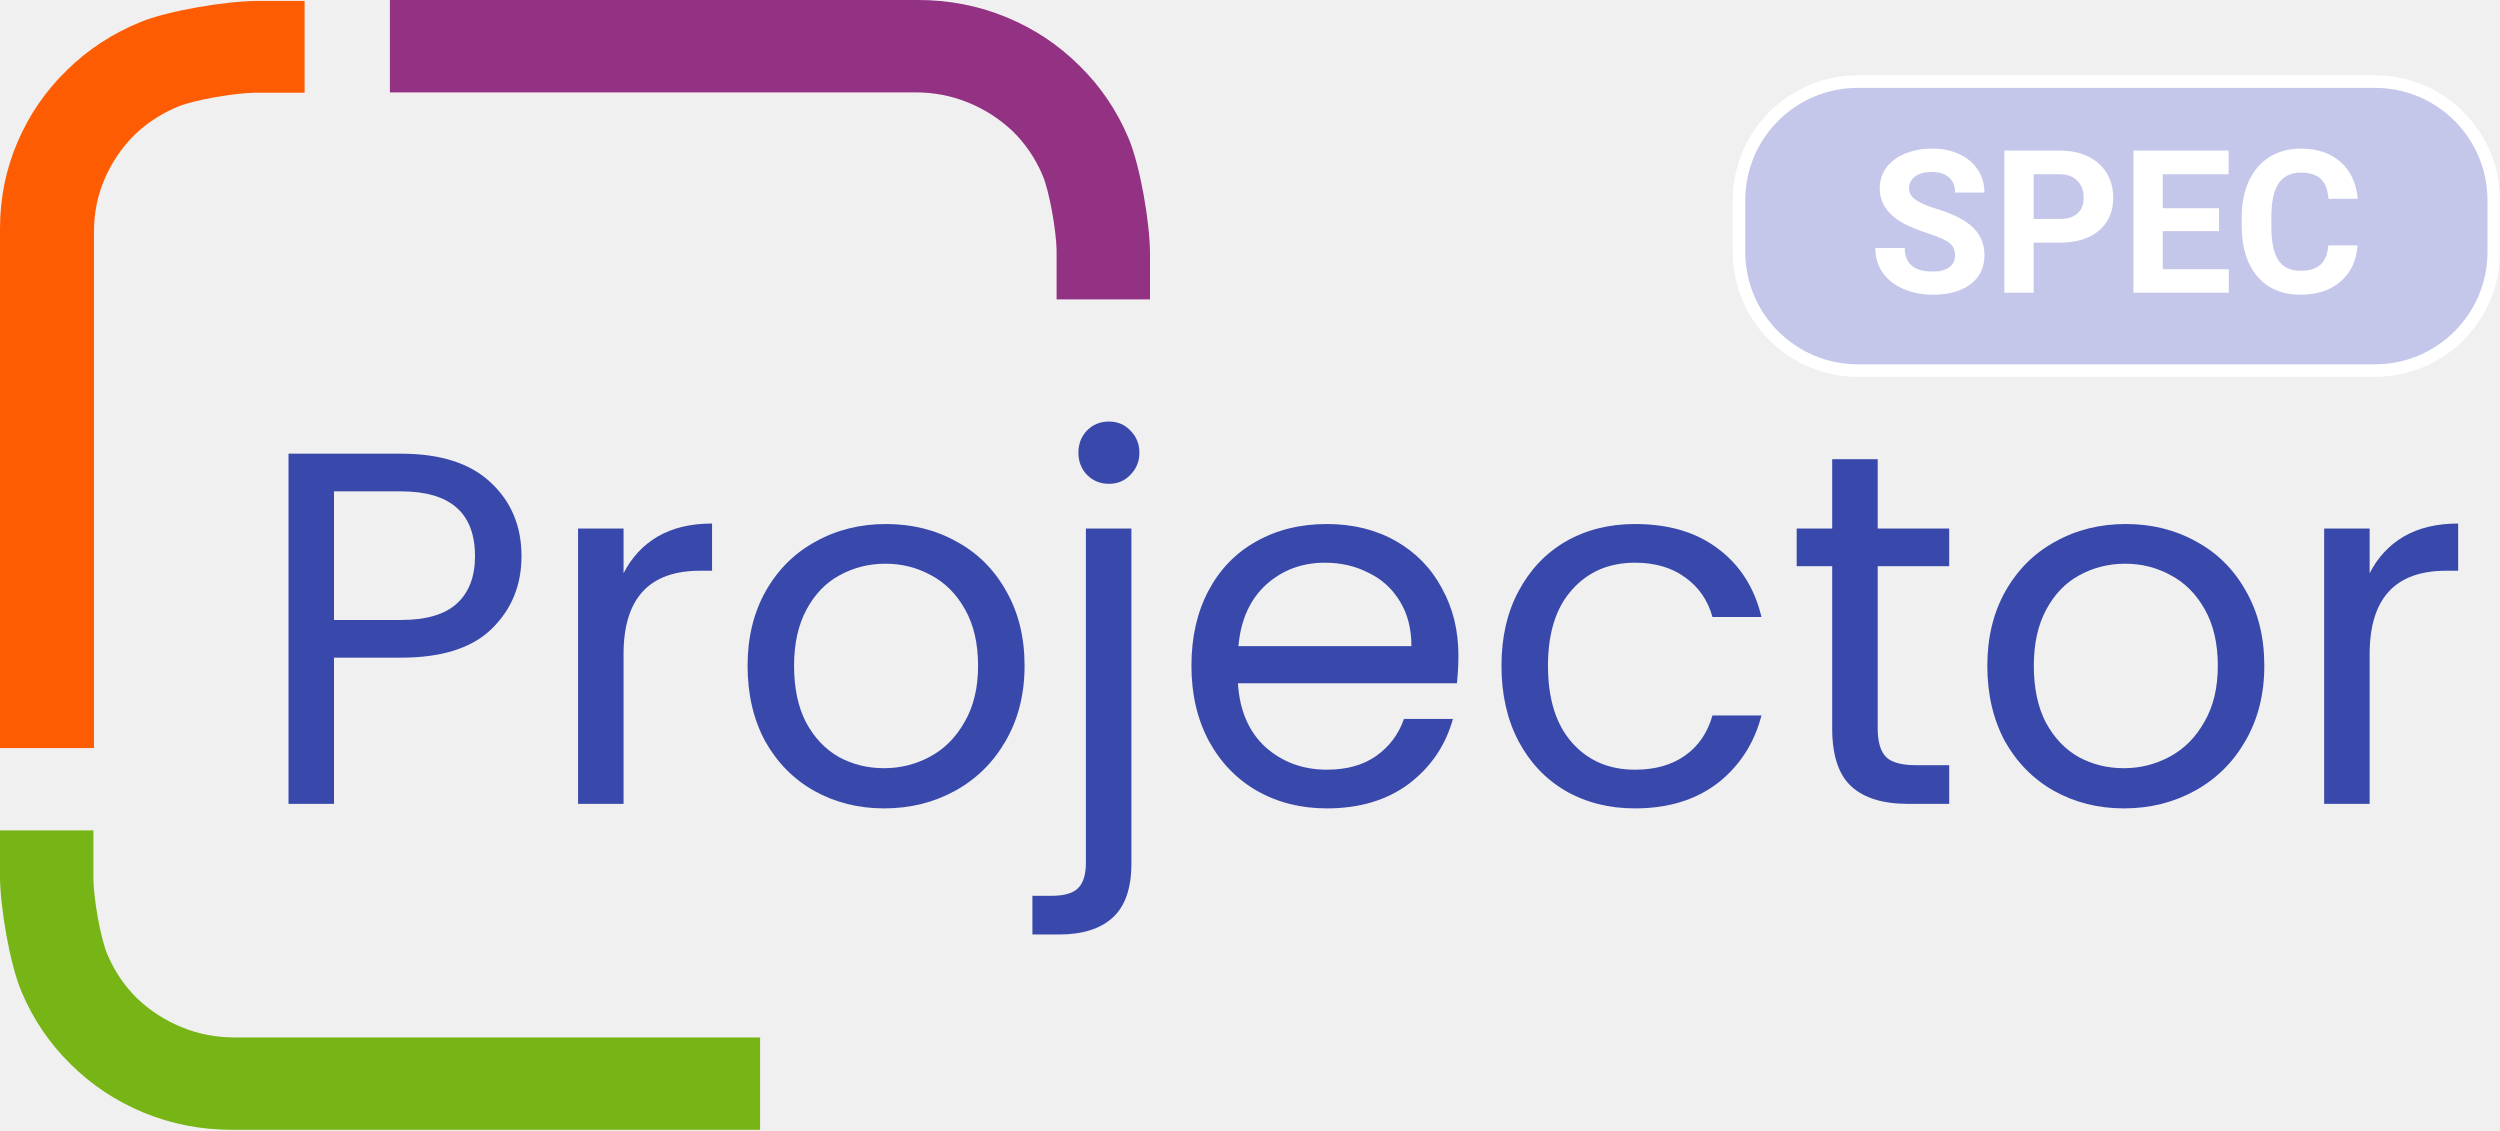
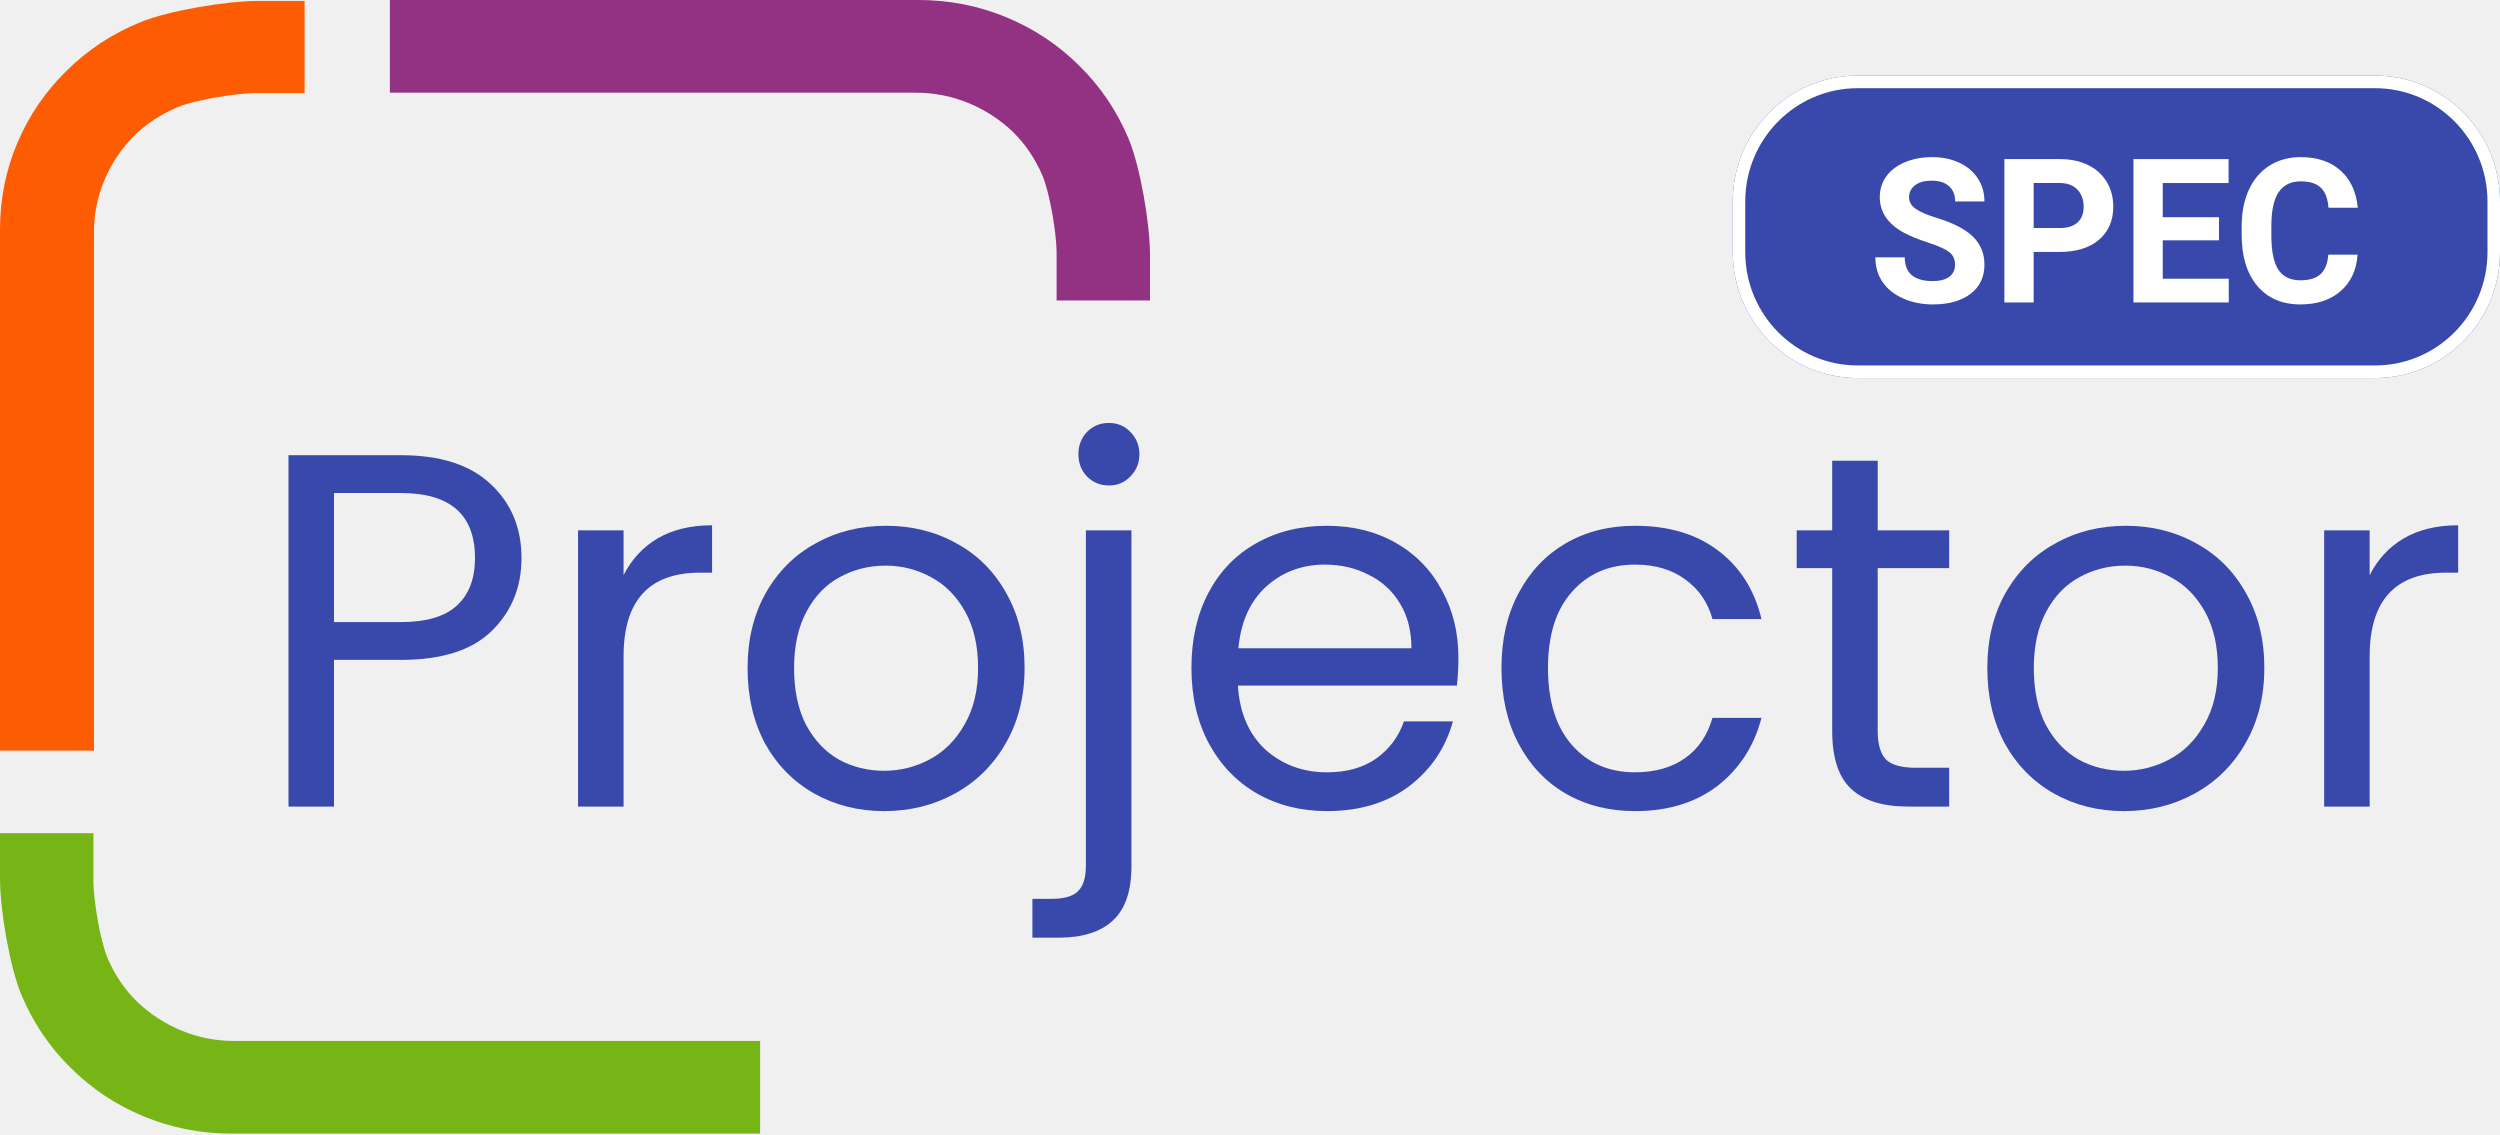
- <svg xmlns="http://www.w3.org/2000/svg" width="230" height="104" viewBox="0 0 230 104" fill="none">
-   <path d="M97.207 23.011C97.175 21.282 96.566 17.614 95.891 16.061C95.216 14.509 94.3 13.172 93.144 12.052C91.954 10.931 90.597 10.059 89.07 9.435C87.544 8.811 85.929 8.499 84.226 8.499C73.483 8.499 65.425 8.499 60.054 8.499C54.679 8.499 46.618 8.499 35.87 8.499V0H84.467C87.327 0 90.034 0.528 92.589 1.585C95.144 2.641 97.385 4.129 99.314 6.05C101.242 7.939 102.744 10.155 103.821 12.7C104.897 15.245 105.8 20.506 105.8 23.355V27.547H97.207C97.207 26.603 97.215 23.182 97.207 23.011Z" fill="#933183" />
-   <path d="M8.593 80.932C8.625 82.66 9.234 86.329 9.909 87.881C10.584 89.434 11.5 90.77 12.657 91.891C13.846 93.011 15.204 93.883 16.73 94.507C18.256 95.132 19.871 95.444 21.575 95.444H69.93V103.942H21.334C18.473 103.942 15.766 103.414 13.211 102.358C10.656 101.301 8.415 99.813 6.487 97.892C4.558 96.004 3.056 93.787 1.979 91.242C0.903 88.698 0 83.437 0 80.588V76.396H8.593C8.593 77.339 8.585 80.76 8.593 80.932Z" fill="#76B515" />
-   <path d="M28.023 8.531H23.409C21.65 8.562 17.919 9.161 16.339 9.824C14.76 10.488 13.4 11.388 12.26 12.525C11.121 13.694 10.233 15.029 9.598 16.529C8.963 18.03 8.646 19.617 8.646 21.291C8.646 27.627 8.646 32.379 8.646 35.547C8.646 42.942 8.646 54.034 8.646 68.824C7.732 68.824 0.322 68.824 0 68.824L0 21.054C0 18.243 0.537 15.581 1.612 13.07C2.687 10.559 4.201 8.355 6.155 6.46C8.076 4.564 10.331 3.088 12.92 2.029C15.509 0.971 20.861 0.084 23.759 0.084C24.064 0.084 28.023 0.084 28.023 0.084C28.023 2.417 28.023 6.734 28.023 8.531Z" fill="#FD5C02" />
-   <path d="M47.978 51.168C47.978 53.849 47.058 56.083 45.218 57.87C43.409 59.627 40.633 60.505 36.892 60.505H30.728V73.956H26.542V41.739H36.892C40.511 41.739 43.255 42.617 45.126 44.373C47.027 46.13 47.978 48.395 47.978 51.168ZM36.892 57.038C39.223 57.038 40.94 56.53 42.044 55.513C43.148 54.496 43.7 53.048 43.7 51.168C43.7 47.193 41.431 45.205 36.892 45.205H30.728V57.038H36.892Z" fill="#3949AB" />
-   <path d="M57.367 52.74C58.103 51.291 59.145 50.167 60.495 49.365C61.875 48.564 63.546 48.164 65.509 48.164V52.508H64.405C59.713 52.508 57.367 55.066 57.367 60.181V73.956H53.181V48.626H57.367V52.74Z" fill="#3949AB" />
-   <path d="M81.335 74.372C78.974 74.372 76.827 73.832 74.895 72.754C72.993 71.675 71.491 70.15 70.387 68.178C69.314 66.175 68.777 63.864 68.777 61.245C68.777 58.656 69.329 56.376 70.433 54.404C71.567 52.401 73.101 50.875 75.033 49.828C76.965 48.749 79.127 48.21 81.519 48.21C83.911 48.21 86.073 48.749 88.005 49.828C89.937 50.875 91.455 52.385 92.559 54.357C93.694 56.33 94.261 58.625 94.261 61.245C94.261 63.864 93.678 66.175 92.513 68.178C91.378 70.15 89.829 71.675 87.867 72.754C85.904 73.832 83.727 74.372 81.335 74.372ZM81.335 70.674C82.838 70.674 84.248 70.32 85.567 69.611C86.885 68.902 87.944 67.839 88.741 66.421C89.569 65.004 89.983 63.278 89.983 61.245C89.983 59.211 89.584 57.485 88.787 56.068C87.99 54.65 86.947 53.602 85.659 52.925C84.371 52.216 82.975 51.861 81.473 51.861C79.939 51.861 78.529 52.216 77.241 52.925C75.984 53.602 74.972 54.65 74.205 56.068C73.438 57.485 73.055 59.211 73.055 61.245C73.055 63.309 73.423 65.05 74.159 66.468C74.925 67.885 75.938 68.948 77.195 69.657C78.452 70.335 79.832 70.674 81.335 70.674Z" fill="#3949AB" />
-   <path d="M102.019 44.512C101.221 44.512 100.547 44.235 99.995 43.68C99.473 43.125 99.213 42.447 99.213 41.646C99.213 40.845 99.473 40.167 99.995 39.612C100.547 39.058 101.221 38.781 102.019 38.781C102.816 38.781 103.475 39.058 103.997 39.612C104.549 40.167 104.825 40.845 104.825 41.646C104.825 42.447 104.549 43.125 103.997 43.68C103.475 44.235 102.816 44.512 102.019 44.512ZM104.089 79.456C104.089 81.706 103.521 83.354 102.387 84.402C101.252 85.45 99.596 85.973 97.419 85.973H94.981V82.414H96.729C97.894 82.414 98.707 82.183 99.167 81.721C99.657 81.259 99.903 80.473 99.903 79.364V48.626H104.089V79.456Z" fill="#3949AB" />
-   <path d="M134.175 60.32C134.175 61.121 134.129 61.969 134.037 62.862H113.889C114.042 65.358 114.885 67.315 116.419 68.733C117.983 70.119 119.869 70.812 122.077 70.812C123.886 70.812 125.389 70.397 126.585 69.564C127.811 68.702 128.67 67.562 129.161 66.144H133.669C132.994 68.578 131.645 70.566 129.621 72.107C127.597 73.617 125.082 74.372 122.077 74.372C119.685 74.372 117.538 73.832 115.637 72.754C113.766 71.675 112.294 70.15 111.221 68.178C110.147 66.175 109.611 63.864 109.611 61.245C109.611 58.625 110.132 56.33 111.175 54.357C112.217 52.385 113.674 50.875 115.545 49.828C117.446 48.749 119.623 48.21 122.077 48.21C124.469 48.21 126.585 48.734 128.425 49.781C130.265 50.829 131.675 52.277 132.657 54.126C133.669 55.944 134.175 58.009 134.175 60.32ZM129.851 59.442C129.851 57.84 129.498 56.468 128.793 55.328C128.087 54.157 127.121 53.279 125.895 52.693C124.699 52.077 123.365 51.769 121.893 51.769C119.777 51.769 117.967 52.447 116.465 53.803C114.993 55.159 114.149 57.038 113.935 59.442H129.851Z" fill="#3949AB" />
-   <path d="M138.136 61.245C138.136 58.625 138.658 56.345 139.7 54.404C140.743 52.431 142.184 50.906 144.024 49.828C145.895 48.749 148.026 48.21 150.418 48.21C153.516 48.21 156.061 48.965 158.054 50.475C160.078 51.985 161.412 54.08 162.056 56.761H157.548C157.119 55.22 156.276 54.003 155.018 53.109C153.792 52.216 152.258 51.769 150.418 51.769C148.026 51.769 146.094 52.601 144.622 54.265C143.15 55.898 142.414 58.225 142.414 61.245C142.414 64.295 143.15 66.653 144.622 68.317C146.094 69.981 148.026 70.812 150.418 70.812C152.258 70.812 153.792 70.381 155.018 69.518C156.245 68.656 157.088 67.423 157.548 65.82H162.056C161.382 68.409 160.032 70.489 158.008 72.061C155.984 73.601 153.454 74.372 150.418 74.372C148.026 74.372 145.895 73.832 144.024 72.754C142.184 71.675 140.743 70.15 139.7 68.178C138.658 66.206 138.136 63.895 138.136 61.245Z" fill="#3949AB" />
-   <path d="M172.748 52.093V67.022C172.748 68.255 173.008 69.133 173.53 69.657C174.051 70.15 174.956 70.397 176.244 70.397H179.326V73.956H175.554C173.223 73.956 171.475 73.416 170.31 72.338C169.144 71.259 168.562 69.487 168.562 67.022V52.093H165.296V48.626H168.562V42.247H172.748V48.626H179.326V52.093H172.748Z" fill="#3949AB" />
-   <path d="M195.391 74.372C193.03 74.372 190.883 73.832 188.951 72.754C187.05 71.675 185.547 70.15 184.443 68.178C183.37 66.175 182.833 63.864 182.833 61.245C182.833 58.656 183.385 56.376 184.489 54.404C185.624 52.401 187.157 50.875 189.089 49.828C191.021 48.749 193.183 48.21 195.575 48.21C197.967 48.21 200.129 48.749 202.061 49.828C203.993 50.875 205.511 52.385 206.615 54.357C207.75 56.33 208.317 58.625 208.317 61.245C208.317 63.864 207.735 66.175 206.569 68.178C205.435 70.15 203.886 71.675 201.923 72.754C199.961 73.832 197.783 74.372 195.391 74.372ZM195.391 70.674C196.894 70.674 198.305 70.32 199.623 69.611C200.942 68.902 202 67.839 202.797 66.421C203.625 65.004 204.039 63.278 204.039 61.245C204.039 59.211 203.641 57.485 202.843 56.068C202.046 54.65 201.003 53.602 199.715 52.925C198.427 52.216 197.032 51.861 195.529 51.861C193.996 51.861 192.585 52.216 191.297 52.925C190.04 53.602 189.028 54.65 188.261 56.068C187.495 57.485 187.111 59.211 187.111 61.245C187.111 63.309 187.479 65.05 188.215 66.468C188.982 67.885 189.994 68.948 191.251 69.657C192.509 70.335 193.889 70.674 195.391 70.674Z" fill="#3949AB" />
-   <path d="M218.007 52.74C218.743 51.291 219.786 50.167 221.135 49.365C222.515 48.564 224.187 48.164 226.149 48.164V52.508H225.045C220.353 52.508 218.007 55.066 218.007 60.181V73.956H213.821V48.626H218.007V52.74Z" fill="#3949AB" />
-   <rect x="159.988" y="7.508" width="69.437" height="26.583" rx="10.925" fill="#6F74DD" fill-opacity="0.33" stroke="white" stroke-width="1.15" />
-   <path d="M179.864 23.501C179.864 22.992 179.685 22.603 179.325 22.333C178.966 22.058 178.319 21.77 177.385 21.471C176.45 21.165 175.711 20.866 175.166 20.572C173.68 19.77 172.937 18.689 172.937 17.329C172.937 16.622 173.135 15.993 173.53 15.442C173.932 14.885 174.504 14.451 175.246 14.14C175.995 13.828 176.834 13.672 177.762 13.672C178.696 13.672 179.529 13.843 180.26 14.184C180.99 14.52 181.556 14.996 181.958 15.613C182.365 16.23 182.569 16.931 182.569 17.715H179.873C179.873 17.116 179.685 16.652 179.307 16.323C178.93 15.987 178.4 15.82 177.717 15.82C177.058 15.82 176.546 15.96 176.181 16.242C175.815 16.517 175.633 16.883 175.633 17.338C175.633 17.763 175.845 18.12 176.271 18.407C176.702 18.695 177.334 18.964 178.166 19.216C179.7 19.677 180.817 20.249 181.518 20.932C182.218 21.615 182.569 22.465 182.569 23.483C182.569 24.615 182.14 25.505 181.284 26.152C180.427 26.793 179.274 27.113 177.825 27.113C176.819 27.113 175.902 26.93 175.076 26.565C174.249 26.194 173.617 25.688 173.18 25.047C172.749 24.406 172.533 23.663 172.533 22.819H175.237C175.237 24.262 176.1 24.984 177.825 24.984C178.466 24.984 178.966 24.855 179.325 24.597C179.685 24.334 179.864 23.968 179.864 23.501ZM187.097 22.324V26.933H184.402V13.852H189.505C190.487 13.852 191.349 14.032 192.092 14.391C192.841 14.751 193.416 15.263 193.817 15.928C194.218 16.586 194.419 17.338 194.419 18.183C194.419 19.464 193.979 20.477 193.098 21.219C192.224 21.956 191.011 22.324 189.46 22.324H187.097ZM187.097 20.141H189.505C190.217 20.141 190.759 19.974 191.131 19.638C191.508 19.303 191.697 18.823 191.697 18.201C191.697 17.56 191.508 17.042 191.131 16.646C190.753 16.251 190.232 16.047 189.568 16.035H187.097V20.141ZM204.149 21.264H198.974V24.768H205.048V26.933H196.279V13.852H205.03V16.035H198.974V19.153H204.149V21.264ZM216.898 22.576C216.796 23.983 216.275 25.092 215.335 25.9C214.4 26.709 213.166 27.113 211.633 27.113C209.956 27.113 208.635 26.55 207.671 25.424C206.713 24.292 206.234 22.741 206.234 20.77V19.971C206.234 18.713 206.455 17.605 206.898 16.646C207.342 15.688 207.974 14.954 208.794 14.445C209.621 13.93 210.579 13.672 211.669 13.672C213.178 13.672 214.394 14.077 215.317 14.885C216.239 15.694 216.772 16.829 216.916 18.29H214.221C214.155 17.446 213.918 16.835 213.511 16.458C213.11 16.074 212.496 15.883 211.669 15.883C210.771 15.883 210.097 16.206 209.648 16.853C209.204 17.494 208.977 18.491 208.965 19.845V20.833C208.965 22.247 209.177 23.28 209.603 23.933C210.034 24.585 210.711 24.912 211.633 24.912C212.466 24.912 213.086 24.723 213.493 24.346C213.906 23.962 214.143 23.372 214.203 22.576H216.898Z" fill="white" />
+ <svg xmlns="http://www.w3.org/2000/svg" width="108" height="49" viewBox="0 0 108 49" fill="none">
+   <path d="M45.645 10.841C45.63 10.027 45.344 8.299 45.027 7.567C44.71 6.836 44.28 6.206 43.737 5.678C43.178 5.15 42.541 4.739 41.824 4.445C41.107 4.151 40.349 4.004 39.549 4.004C34.505 4.004 30.721 4.004 28.199 4.004C25.675 4.004 21.89 4.004 16.843 4.004V0H39.663C41.006 0 42.277 0.249 43.477 0.747C44.676 1.244 45.729 1.946 46.634 2.85C47.54 3.74 48.245 4.785 48.751 5.984C49.256 7.183 49.68 9.661 49.68 11.004V12.979H45.645C45.645 12.534 45.649 10.922 45.645 10.841Z" fill="#933183" />
+   <path d="M4.035 38.131C4.05 38.946 4.336 40.674 4.653 41.406C4.97 42.137 5.4 42.767 5.943 43.294C6.501 43.822 7.139 44.233 7.856 44.528C8.573 44.822 9.331 44.969 10.131 44.969H32.837V48.973H10.018C8.674 48.973 7.403 48.724 6.203 48.226C5.004 47.729 3.951 47.027 3.046 46.122C2.14 45.233 1.435 44.188 0.929 42.989C0.424 41.79 0 39.311 0 37.969V35.994H4.035C4.035 36.439 4.031 38.05 4.035 38.131Z" fill="#76B515" />
+   <path d="M13.159 4.02H10.992C10.166 4.035 8.414 4.317 7.672 4.629C6.931 4.942 6.292 5.366 5.757 5.902C5.222 6.453 4.805 7.081 4.507 7.788C4.209 8.495 4.06 9.243 4.06 10.032C4.06 13.017 4.06 15.256 4.06 16.749C4.06 20.233 4.06 25.459 4.06 32.427C3.631 32.427 0.151 32.427 0 32.427L0 9.92C0 8.596 0.252 7.342 0.757 6.159C1.262 4.975 1.973 3.937 2.89 3.044C3.792 2.151 4.851 1.455 6.067 0.957C7.282 0.458 9.795 0.04 11.156 0.04C11.3 0.04 13.159 0.04 13.159 0.04C13.159 1.139 13.159 3.173 13.159 4.02Z" fill="#FD5C02" />
+   <path d="M22.529 24.108C22.529 25.371 22.097 26.424 21.233 27.266C20.383 28.093 19.08 28.507 17.323 28.507H14.429V34.844H12.463V19.665H17.323C19.023 19.665 20.311 20.079 21.19 20.907C22.083 21.734 22.529 22.801 22.529 24.108ZM17.323 26.874C18.418 26.874 19.224 26.634 19.743 26.155C20.261 25.676 20.52 24.994 20.52 24.108C20.52 22.235 19.455 21.299 17.323 21.299H14.429V26.874H17.323Z" fill="#3949AB" />
+   <path d="M26.938 24.848C27.283 24.166 27.773 23.636 28.406 23.259C29.054 22.881 29.839 22.692 30.761 22.692V24.739H30.242C28.039 24.739 26.938 25.945 26.938 28.355V34.844H24.972V22.91H26.938V24.848Z" fill="#3949AB" />
+   <path d="M38.192 35.04C37.083 35.04 36.075 34.786 35.168 34.278C34.275 33.77 33.57 33.051 33.051 32.122C32.547 31.178 32.295 30.09 32.295 28.855C32.295 27.636 32.555 26.562 33.073 25.632C33.606 24.689 34.326 23.97 35.233 23.476C36.14 22.968 37.155 22.714 38.279 22.714C39.402 22.714 40.417 22.968 41.324 23.476C42.231 23.97 42.944 24.681 43.463 25.611C43.995 26.54 44.262 27.621 44.262 28.855C44.262 30.09 43.988 31.178 43.441 32.122C42.908 33.051 42.181 33.77 41.259 34.278C40.338 34.786 39.315 35.04 38.192 35.04ZM38.192 33.298C38.898 33.298 39.56 33.131 40.179 32.797C40.799 32.463 41.295 31.962 41.67 31.295C42.059 30.627 42.253 29.814 42.253 28.855C42.253 27.897 42.066 27.084 41.691 26.416C41.317 25.748 40.827 25.255 40.223 24.936C39.618 24.602 38.963 24.435 38.257 24.435C37.537 24.435 36.875 24.602 36.27 24.936C35.679 25.255 35.204 25.748 34.844 26.416C34.484 27.084 34.304 27.897 34.304 28.855C34.304 29.828 34.477 30.648 34.823 31.316C35.183 31.984 35.658 32.485 36.248 32.819C36.839 33.138 37.487 33.298 38.192 33.298Z" fill="#3949AB" />
+   <path d="M47.905 20.972C47.53 20.972 47.213 20.841 46.954 20.58C46.709 20.319 46.587 19.999 46.587 19.622C46.587 19.244 46.709 18.925 46.954 18.663C47.213 18.402 47.53 18.271 47.905 18.271C48.279 18.271 48.589 18.402 48.833 18.663C49.093 18.925 49.222 19.244 49.222 19.622C49.222 19.999 49.093 20.319 48.833 20.58C48.589 20.841 48.279 20.972 47.905 20.972ZM48.877 37.436C48.877 38.496 48.61 39.273 48.077 39.766C47.545 40.26 46.767 40.507 45.745 40.507H44.6V38.83H45.421C45.968 38.83 46.349 38.721 46.565 38.503C46.796 38.285 46.911 37.915 46.911 37.392V22.91H48.877V37.436Z" fill="#3949AB" />
+   <path d="M63.004 28.42C63.004 28.797 62.982 29.197 62.939 29.618H53.478C53.55 30.794 53.946 31.716 54.666 32.383C55.401 33.037 56.286 33.364 57.323 33.364C58.173 33.364 58.878 33.167 59.44 32.776C60.016 32.369 60.419 31.832 60.65 31.164H62.766C62.45 32.311 61.816 33.247 60.866 33.973C59.915 34.685 58.734 35.04 57.323 35.04C56.2 35.04 55.192 34.786 54.299 34.278C53.421 33.77 52.73 33.051 52.226 32.122C51.722 31.178 51.47 30.09 51.47 28.855C51.47 27.621 51.714 26.54 52.204 25.611C52.694 24.681 53.378 23.97 54.256 23.476C55.149 22.968 56.171 22.714 57.323 22.714C58.446 22.714 59.44 22.961 60.304 23.455C61.168 23.948 61.83 24.631 62.291 25.502C62.766 26.358 63.004 27.331 63.004 28.42ZM60.974 28.006C60.974 27.251 60.808 26.605 60.477 26.068C60.146 25.516 59.692 25.102 59.116 24.827C58.554 24.536 57.928 24.391 57.237 24.391C56.243 24.391 55.394 24.71 54.688 25.349C53.997 25.988 53.601 26.874 53.5 28.006H60.974Z" fill="#3949AB" />
+   <path d="M64.864 28.855C64.864 27.621 65.109 26.547 65.599 25.632C66.088 24.703 66.765 23.985 67.629 23.476C68.507 22.968 69.508 22.714 70.631 22.714C72.086 22.714 73.281 23.07 74.217 23.781C75.167 24.493 75.794 25.48 76.096 26.743H73.979C73.778 26.017 73.382 25.444 72.791 25.023C72.215 24.602 71.495 24.391 70.631 24.391C69.508 24.391 68.601 24.783 67.91 25.567C67.219 26.337 66.873 27.433 66.873 28.855C66.873 30.293 67.219 31.404 67.91 32.188C68.601 32.971 69.508 33.364 70.631 33.364C71.495 33.364 72.215 33.16 72.791 32.754C73.367 32.347 73.763 31.766 73.979 31.012H76.096C75.779 32.231 75.146 33.211 74.195 33.952C73.245 34.677 72.057 35.04 70.631 35.04C69.508 35.04 68.507 34.786 67.629 34.278C66.765 33.77 66.088 33.051 65.599 32.122C65.109 31.193 64.864 30.104 64.864 28.855Z" fill="#3949AB" />
+   <path d="M81.117 24.544V31.578C81.117 32.158 81.239 32.572 81.484 32.819C81.728 33.051 82.153 33.167 82.758 33.167H84.205V34.844H82.434C81.34 34.844 80.519 34.59 79.972 34.082C79.424 33.574 79.151 32.739 79.151 31.578V24.544H77.617V22.91H79.151V19.905H81.117V22.91H84.205V24.544H81.117Z" fill="#3949AB" />
+   <path d="M91.749 35.04C90.64 35.04 89.632 34.786 88.725 34.278C87.832 33.77 87.127 33.051 86.608 32.122C86.104 31.178 85.852 30.09 85.852 28.855C85.852 27.636 86.112 26.562 86.63 25.632C87.163 24.689 87.883 23.97 88.79 23.476C89.697 22.968 90.712 22.714 91.836 22.714C92.959 22.714 93.974 22.968 94.881 23.476C95.788 23.97 96.501 24.681 97.02 25.611C97.552 26.54 97.819 27.621 97.819 28.855C97.819 30.09 97.545 31.178 96.998 32.122C96.465 33.051 95.738 33.77 94.816 34.278C93.895 34.786 92.872 35.04 91.749 35.04ZM91.749 33.298C92.455 33.298 93.117 33.131 93.736 32.797C94.356 32.463 94.852 31.962 95.227 31.295C95.616 30.627 95.81 29.814 95.81 28.855C95.81 27.897 95.623 27.084 95.248 26.416C94.874 25.748 94.384 25.255 93.78 24.936C93.175 24.602 92.52 24.435 91.814 24.435C91.094 24.435 90.432 24.602 89.827 24.936C89.236 25.255 88.761 25.748 88.401 26.416C88.041 27.084 87.861 27.897 87.861 28.855C87.861 29.828 88.034 30.648 88.38 31.316C88.74 31.984 89.215 32.485 89.805 32.819C90.396 33.138 91.044 33.298 91.749 33.298Z" fill="#3949AB" />
+   <path d="M102.369 24.848C102.714 24.166 103.204 23.636 103.838 23.259C104.486 22.881 105.27 22.692 106.192 22.692V24.739H105.674C103.47 24.739 102.369 25.945 102.369 28.355V34.844H100.403V22.91H102.369V24.848Z" fill="#3949AB" />
+   <path d="M74.855 8.71C74.855 5.703 77.272 3.266 80.254 3.266H102.6C105.582 3.266 108 5.703 108 8.71V10.888C108 13.895 105.582 16.332 102.6 16.332H80.254C77.272 16.332 74.855 13.895 74.855 10.888V8.71Z" fill="#3949AB" />
+   <path fill-rule="evenodd" clip-rule="evenodd" d="M102.6 3.81H80.254C77.57 3.81 75.394 6.004 75.394 8.71V10.888C75.394 13.594 77.57 15.788 80.254 15.788H102.6C105.284 15.788 107.46 13.594 107.46 10.888V8.71C107.46 6.004 105.284 3.81 102.6 3.81ZM80.254 3.266C77.272 3.266 74.855 5.703 74.855 8.71V10.888C74.855 13.895 77.272 16.332 80.254 16.332H102.6C105.582 16.332 108 13.895 108 10.888V8.71C108 5.703 105.582 3.266 102.6 3.266H80.254Z" fill="white" />
+   <path d="M84.458 11.441C84.458 11.2 84.374 11.016 84.205 10.888C84.036 10.758 83.733 10.622 83.294 10.48C82.855 10.335 82.508 10.194 82.252 10.055C81.554 9.675 81.206 9.163 81.206 8.519C81.206 8.185 81.298 7.887 81.484 7.626C81.672 7.362 81.941 7.157 82.29 7.009C82.641 6.862 83.035 6.788 83.471 6.788C83.91 6.788 84.301 6.869 84.644 7.031C84.987 7.189 85.253 7.415 85.441 7.707C85.632 7.999 85.728 8.331 85.728 8.702H84.462C84.462 8.419 84.374 8.199 84.197 8.043C84.019 7.884 83.77 7.805 83.45 7.805C83.141 7.805 82.9 7.871 82.728 8.005C82.557 8.135 82.471 8.308 82.471 8.524C82.471 8.725 82.571 8.894 82.771 9.03C82.973 9.166 83.27 9.293 83.661 9.412C84.381 9.631 84.905 9.902 85.234 10.225C85.563 10.548 85.728 10.951 85.728 11.433C85.728 11.969 85.527 12.39 85.125 12.696C84.722 13 84.181 13.151 83.501 13.151C83.028 13.151 82.598 13.065 82.21 12.892C81.821 12.716 81.525 12.476 81.319 12.173C81.117 11.87 81.016 11.518 81.016 11.118H82.285C82.285 11.802 82.691 12.143 83.501 12.143C83.801 12.143 84.036 12.082 84.205 11.96C84.374 11.835 84.458 11.663 84.458 11.441Z" fill="white" />
+   <path d="M87.854 10.884V13.066H86.589V6.873H88.985C89.446 6.873 89.851 6.958 90.2 7.128C90.551 7.298 90.821 7.541 91.01 7.856C91.198 8.168 91.293 8.524 91.293 8.923C91.293 9.53 91.086 10.009 90.672 10.361C90.262 10.71 89.692 10.884 88.964 10.884H87.854ZM87.854 9.851H88.985C89.32 9.851 89.574 9.771 89.748 9.612C89.926 9.454 90.014 9.227 90.014 8.932C90.014 8.628 89.926 8.383 89.748 8.196C89.571 8.009 89.327 7.912 89.014 7.907H87.854V9.851Z" fill="white" />
+   <path d="M95.861 10.382H93.431V12.041H96.283V13.066H92.166V6.873H96.275V7.907H93.431V9.383H95.861V10.382Z" fill="white" />
+   <path d="M101.848 11.003C101.8 11.67 101.555 12.194 101.114 12.577C100.675 12.96 100.096 13.151 99.376 13.151C98.588 13.151 97.968 12.885 97.515 12.352C97.065 11.816 96.84 11.081 96.84 10.148V9.77C96.84 9.174 96.944 8.65 97.152 8.196C97.361 7.742 97.657 7.395 98.043 7.154C98.431 6.91 98.881 6.788 99.392 6.788C100.101 6.788 100.672 6.979 101.105 7.362C101.538 7.745 101.789 8.282 101.856 8.974H100.591C100.56 8.575 100.449 8.285 100.257 8.107C100.069 7.925 99.781 7.834 99.392 7.834C98.971 7.834 98.654 7.988 98.443 8.294C98.235 8.597 98.128 9.069 98.123 9.71V10.178C98.123 10.847 98.222 11.336 98.422 11.646C98.625 11.955 98.942 12.109 99.376 12.109C99.767 12.109 100.058 12.02 100.249 11.841C100.443 11.66 100.554 11.38 100.582 11.003H101.848Z" fill="white" />
</svg>
